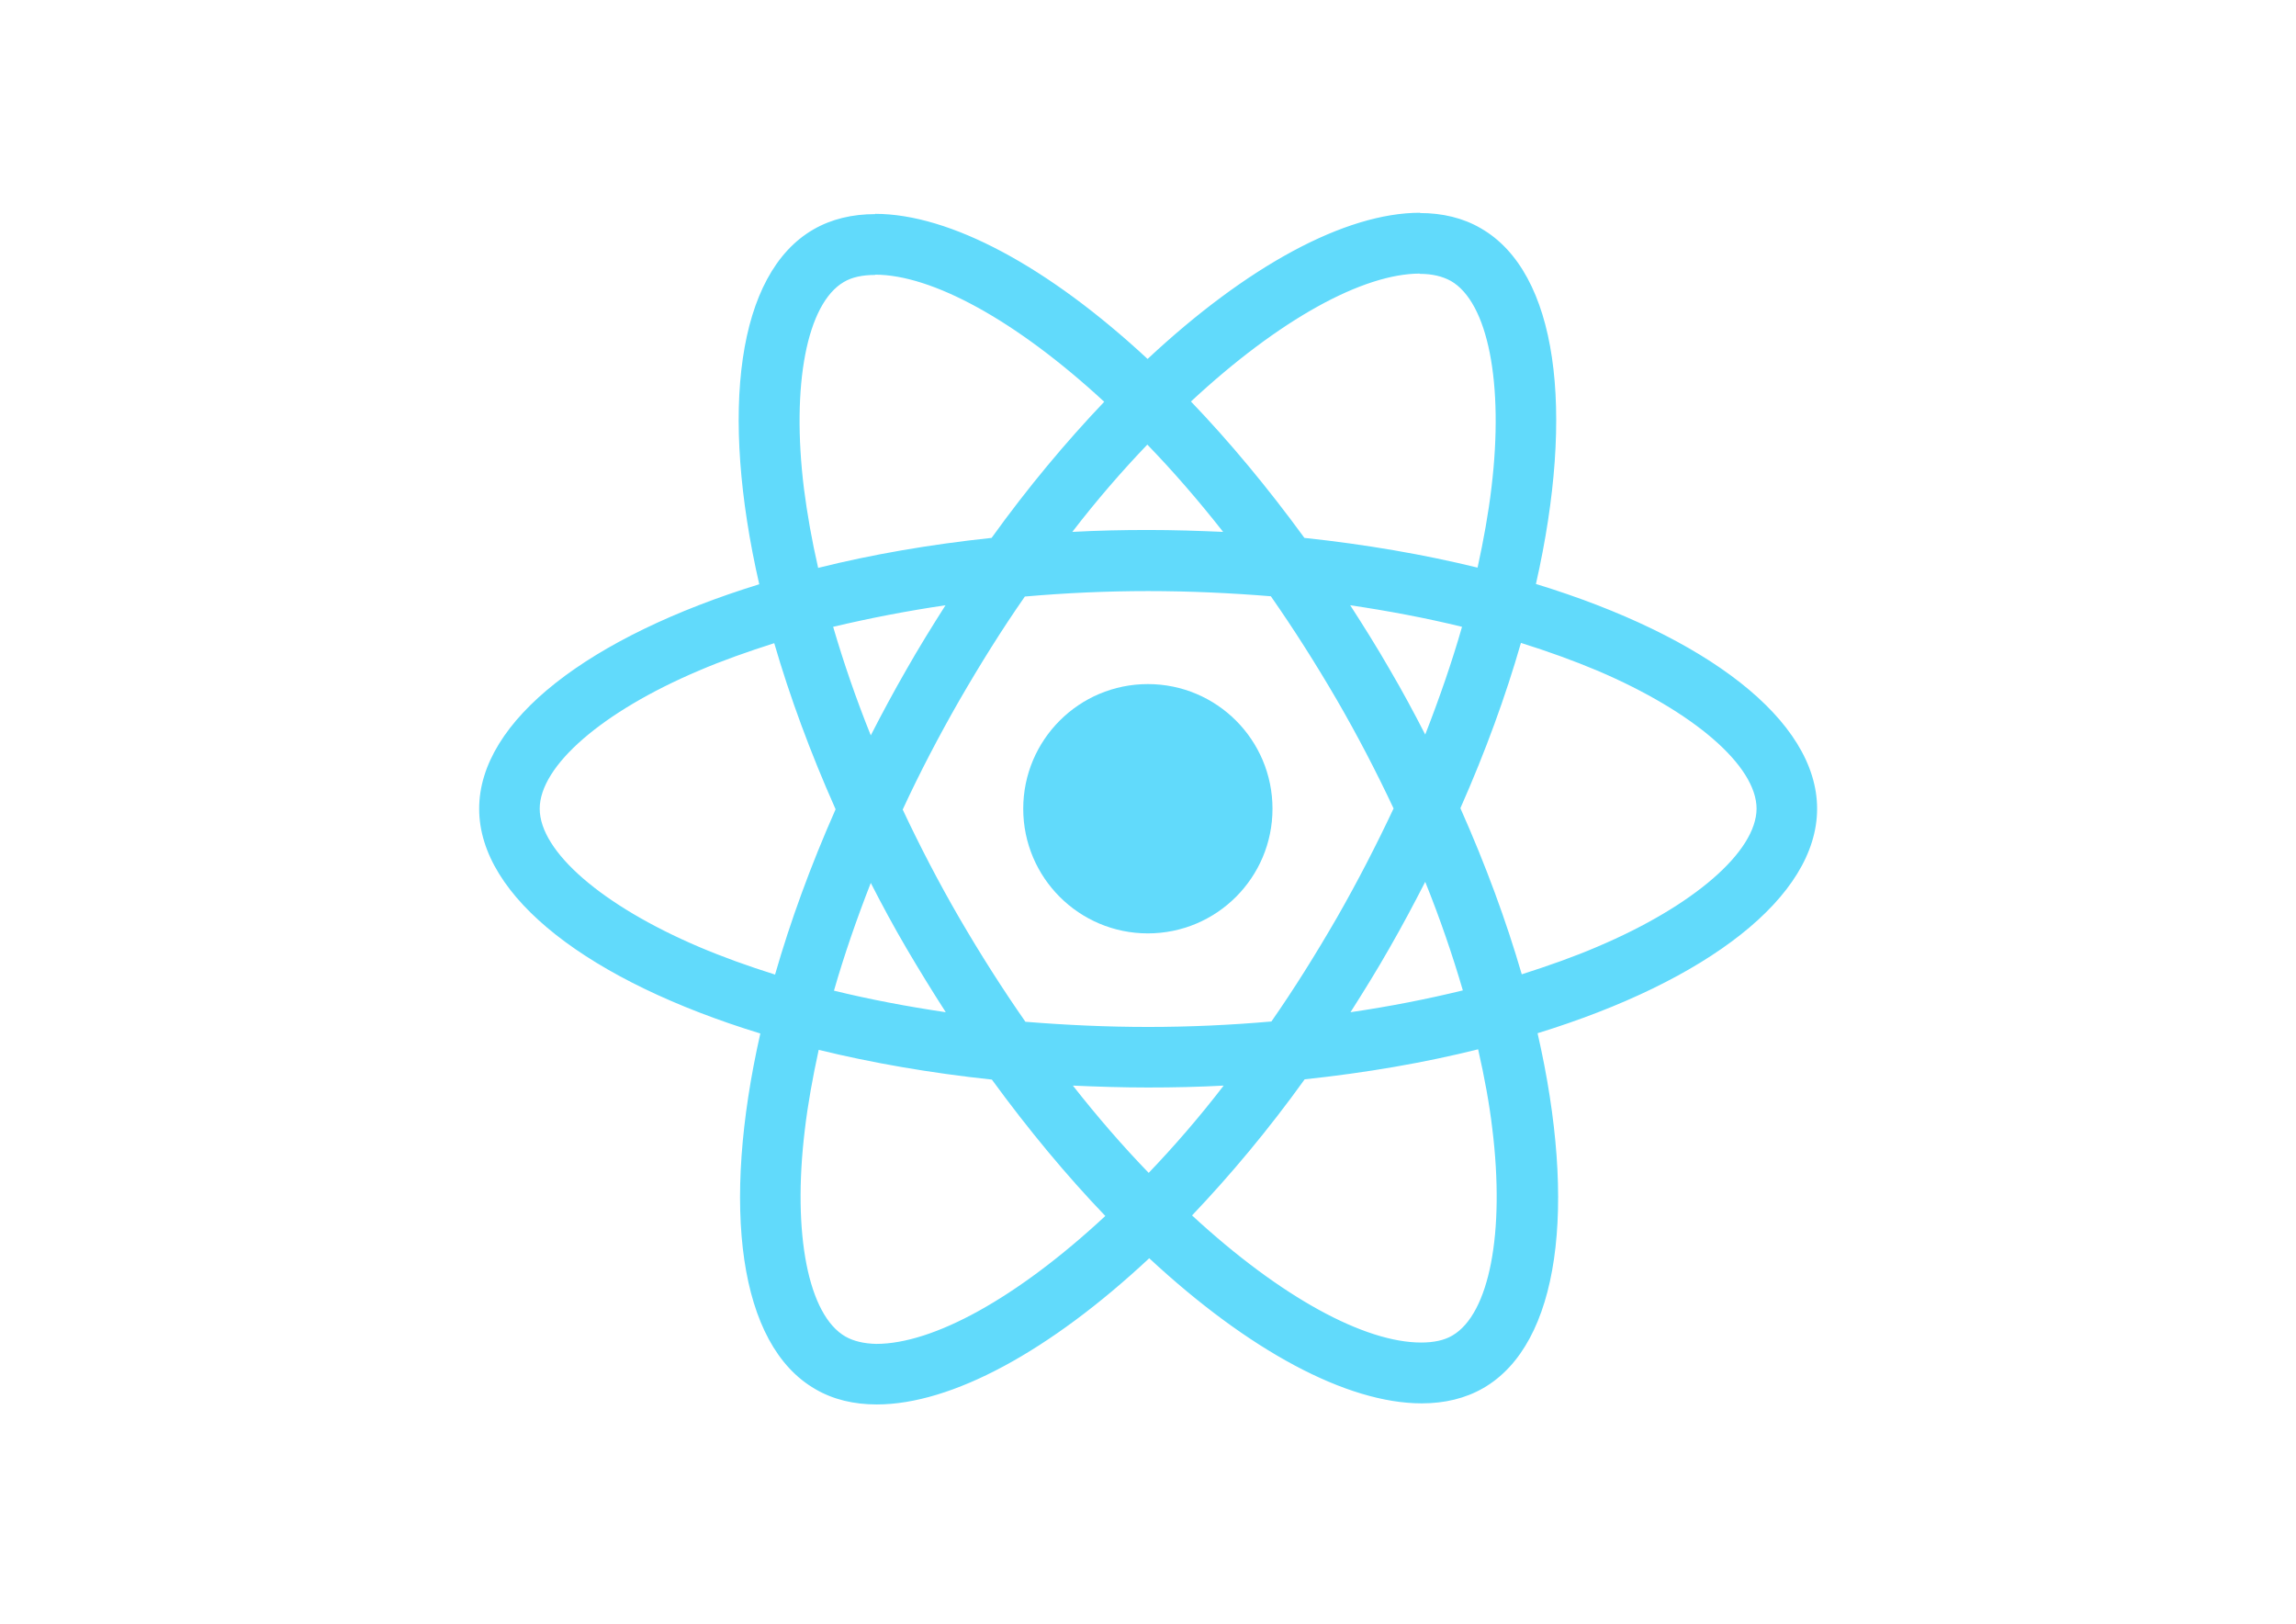
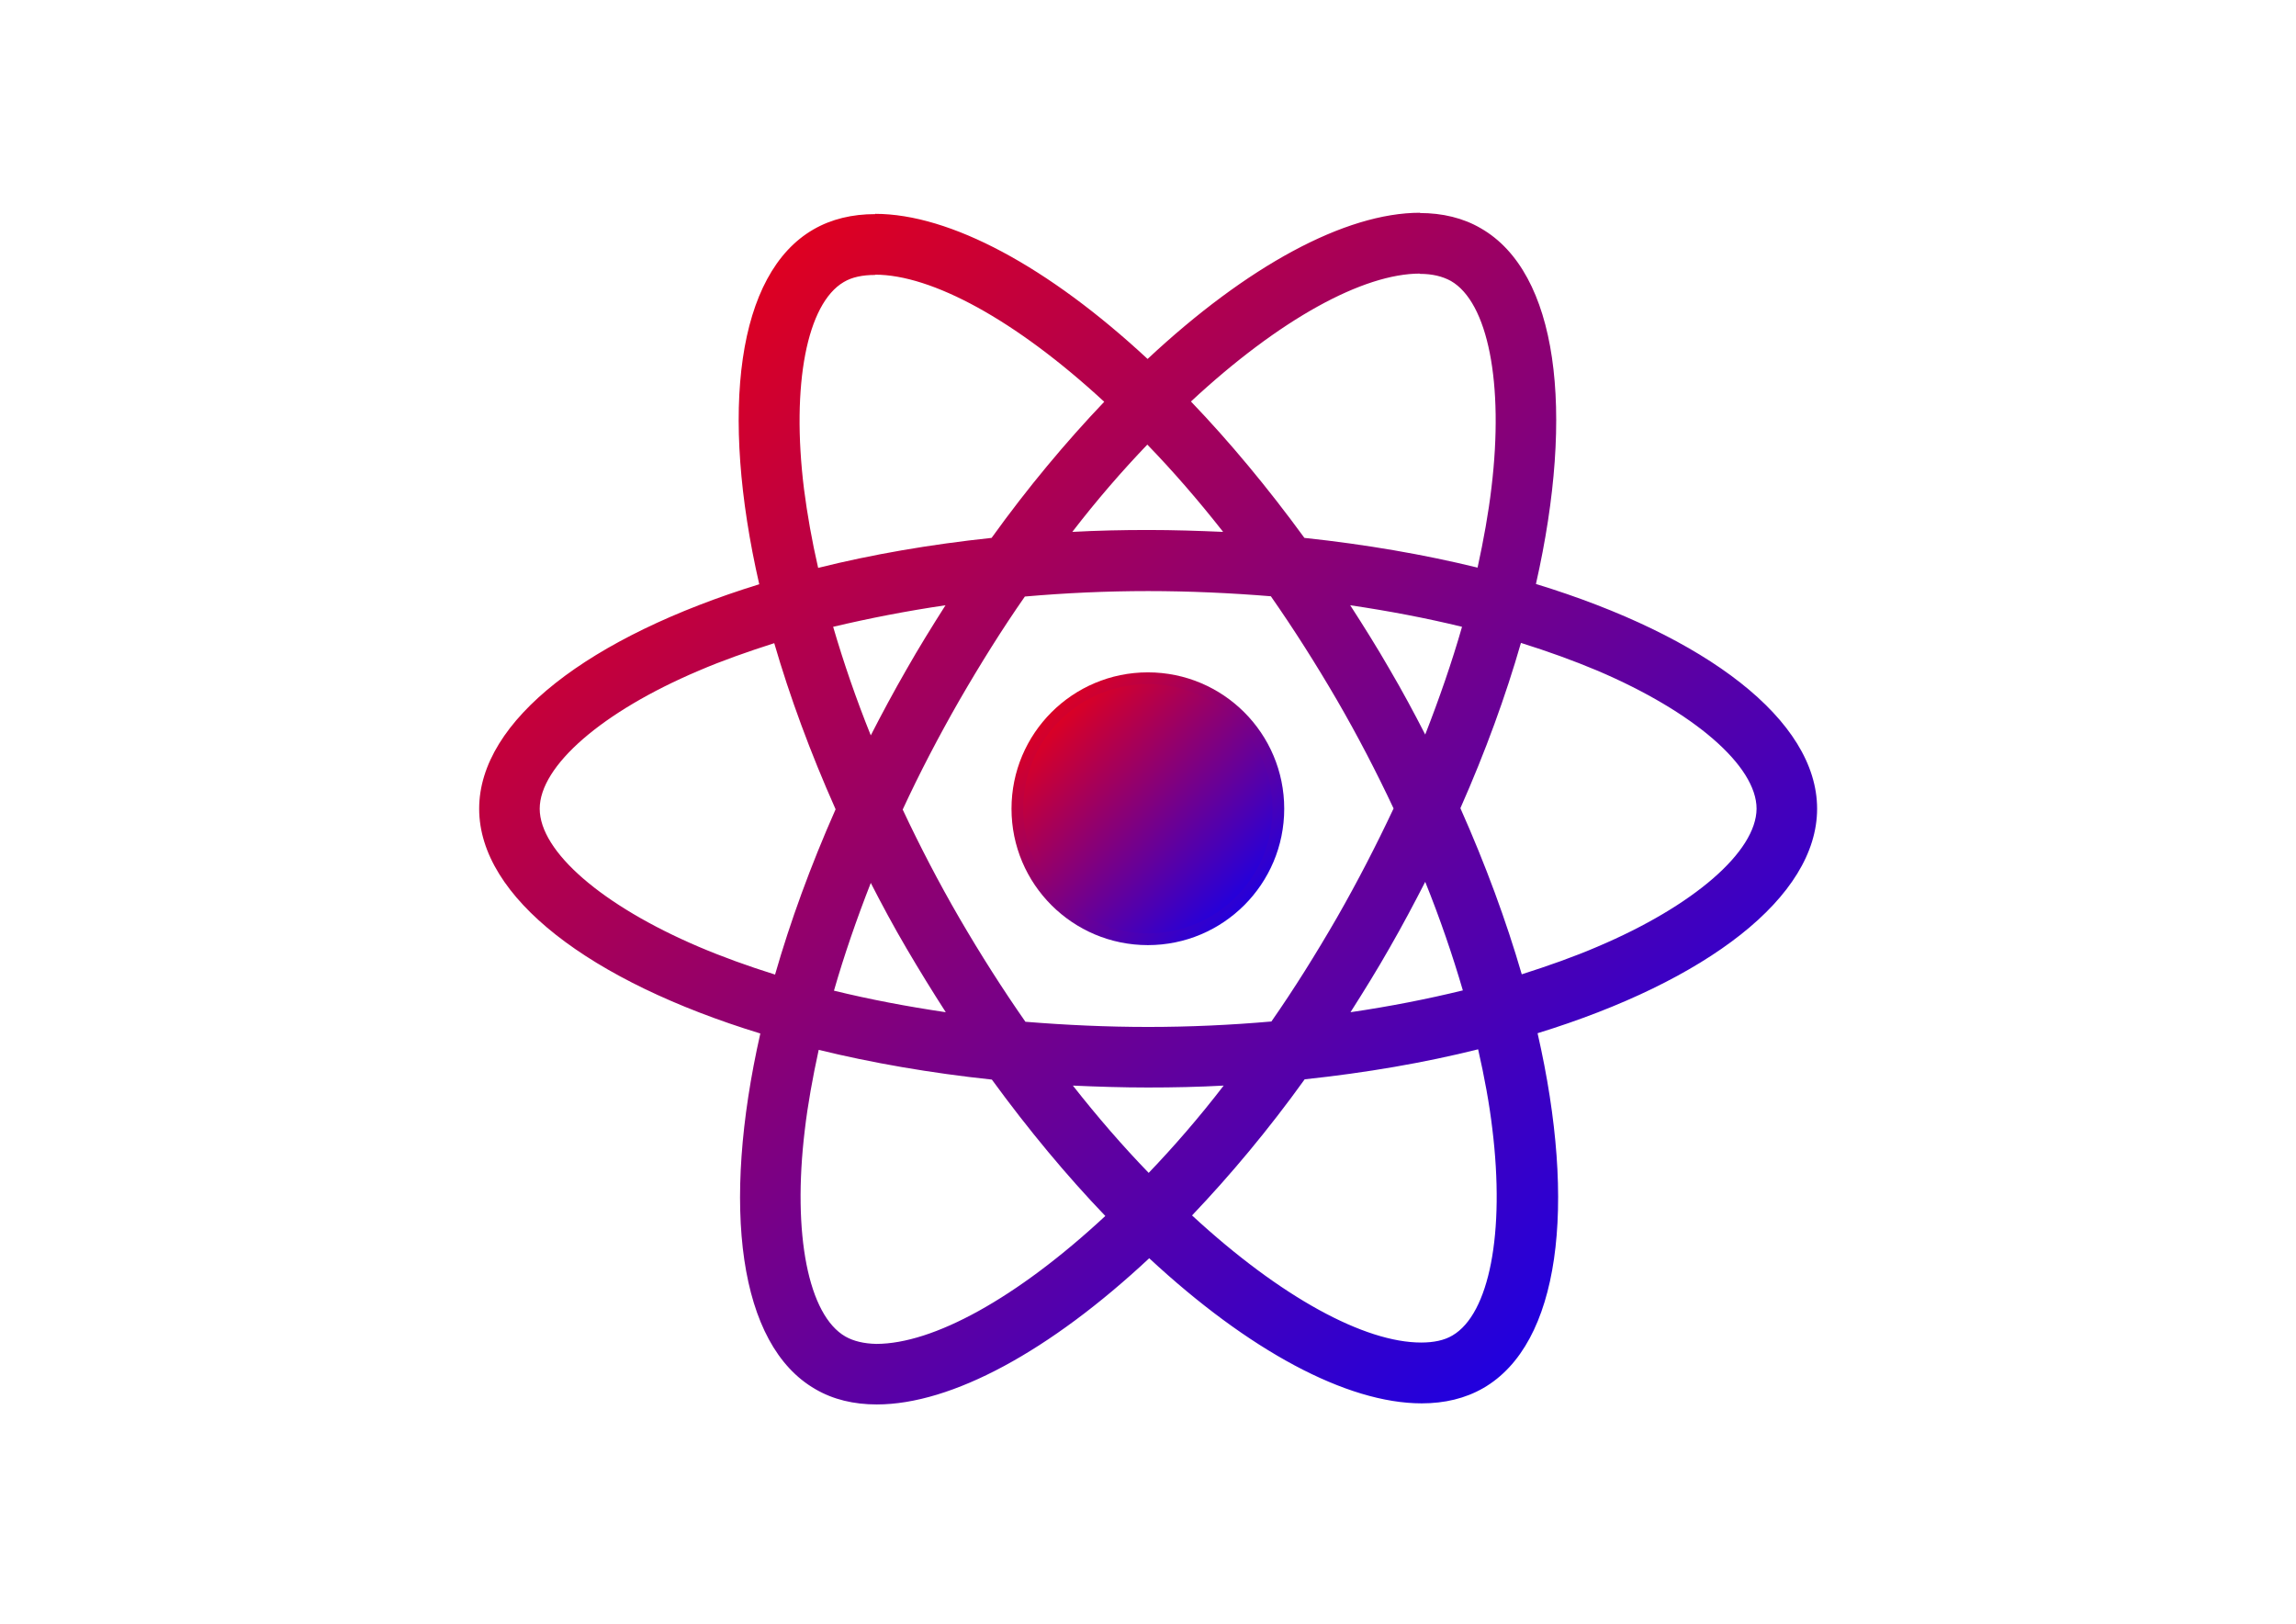
<svg xmlns="http://www.w3.org/2000/svg" viewBox="0 0 841.9 595.3">
-   <g fill="#61DAFB">
+   <defs>
+     <linearGradient id="reactGradient" x1="0%" y1="0%" x2="100%" y2="100%">
+       <stop offset="0%" style="stop-color:#FF0000; stop-opacity:1" />
+       <stop offset="100%" style="stop-color:#0000FF; stop-opacity:1" />
+     </linearGradient>
+   </defs>
+   <g fill="url(#reactGradient)">
+     <circle cx="420.9" cy="296.5" r="50" />
    <path d="M666.3 296.5c0-32.5-40.7-63.3-103.1-82.4 14.4-63.6 8-114.2-20.2-130.4-6.5-3.8-14.1-5.6-22.4-5.6v22.3c4.6 0 8.3.9 11.4 2.6 13.6 7.8 19.5 37.5 14.9 75.7-1.1 9.4-2.9 19.3-5.1 29.4-19.6-4.8-41-8.5-63.5-10.9-13.5-18.5-27.5-35.3-41.6-50 32.6-30.3 63.2-46.9 84-46.9V78c-27.5 0-63.5 19.6-99.9 53.6-36.4-33.8-72.4-53.2-99.9-53.2v22.3c20.7 0 51.4 16.5 84 46.6-14 14.7-28 31.4-41.3 49.9-22.6 2.4-44 6.1-63.6 11-2.3-10-4-19.7-5.2-29-4.7-38.2 1.1-67.9 14.6-75.8 3-1.8 6.9-2.6 11.5-2.6V78.5c-8.4 0-16 1.8-22.6 5.6-28.1 16.2-34.4 66.7-19.9 130.1-62.2 19.2-102.7 49.9-102.7 82.3 0 32.5 40.7 63.3 103.1 82.4-14.4 63.6-8 114.2 20.2 130.4 6.5 3.8 14.1 5.6 22.5 5.6 27.5 0 63.5-19.6 99.9-53.6 36.4 33.8 72.4 53.2 99.9 53.2 8.4 0 16-1.8 22.6-5.6 28.1-16.2 34.4-66.7 19.9-130.1 62-19.1 102.5-49.9 102.5-82.3zm-130.2-66.7c-3.7 12.9-8.3 26.2-13.5 39.5-4.1-8-8.4-16-13.1-24-4.6-8-9.5-15.8-14.4-23.4 14.2 2.1 27.9 4.7 41 7.9zm-45.8 106.5c-7.8 13.5-15.8 26.3-24.1 38.2-14.9 1.3-30 2-45.2 2-15.1 0-30.2-.7-45-1.9-8.3-11.9-16.4-24.6-24.2-38-7.6-13.1-14.5-26.4-20.8-39.8 6.2-13.4 13.2-26.8 20.7-39.9 7.8-13.5 15.8-26.3 24.1-38.2 14.9-1.3 30-2 45.2-2 15.1 0 30.2.7 45 1.9 8.3 11.9 16.4 24.6 24.2 38 7.6 13.1 14.5 26.4 20.8 39.8-6.3 13.4-13.2 26.8-20.7 39.9zm32.3-13c5.4 13.4 10 26.8 13.8 39.8-13.1 3.2-26.9 5.9-41.2 8 4.9-7.7 9.8-15.6 14.4-23.7 4.6-8 8.9-16.1 13-24.1zM421.2 430c-9.3-9.6-18.6-20.3-27.8-32 9 .4 18.2.7 27.5.7 9.4 0 18.7-.2 27.8-.7-9 11.7-18.3 22.4-27.5 32zm-74.4-58.9c-14.2-2.1-27.9-4.7-41-7.9 3.7-12.9 8.3-26.2 13.5-39.5 4.1 8 8.4 16 13.1 24 4.7 8 9.5 15.8 14.4 23.4zM420.7 163c9.3 9.6 18.6 20.3 27.8 32-9-.4-18.2-.7-27.5-.7-9.4 0-18.7.2-27.8.7 9-11.7 18.3-22.4 27.5-32zm-74 58.9c-4.9 7.7-9.8 15.6-14.4 23.7-4.6 8-8.9 16-13 24-5.4-13.4-10-26.8-13.8-39.8 13.1-3.1 26.9-5.8 41.2-7.9zm-90.5 125.2c-35.4-15.1-58.3-34.9-58.3-50.6 0-15.7 22.9-35.6 58.3-50.6 8.6-3.7 18-7 27.7-10.1 5.7 19.6 13.2 40 22.5 60.9-9.2 20.8-16.6 41.1-22.2 60.6-9.9-3.1-19.3-6.5-28-10.2zM310 490c-13.6-7.8-19.5-37.5-14.9-75.7 1.1-9.4 2.9-19.3 5.1-29.4 19.6 4.8 41 8.5 63.5 10.9 13.5 18.5 27.5 35.3 41.6 50-32.6 30.3-63.2 46.9-84 46.9-4.5-.1-8.3-1-11.3-2.7zm237.2-76.2c4.7 38.2-1.1 67.9-14.6 75.8-3 1.8-6.9 2.6-11.5 2.6-20.7 0-51.4-16.5-84-46.6 14-14.7 28-31.4 41.3-49.9 22.6-2.4 44-6.1 63.6-11 2.3 10.1 4.1 19.8 5.2 29.1zm38.5-66.7c-8.6 3.7-18 7-27.7 10.1-5.7-19.6-13.2-40-22.5-60.9 9.2-20.8 16.6-41.1 22.2-60.6 9.9 3.1 19.3 6.5 28.1 10.2 35.4 15.1 58.3 34.9 58.3 50.6-.1 15.7-23 35.6-58.4 50.6zM320.8 78.4z" />
    <circle cx="420.9" cy="296.5" r="45.7" />
    <path d="M520.5 78.1z" />
  </g>
</svg>
